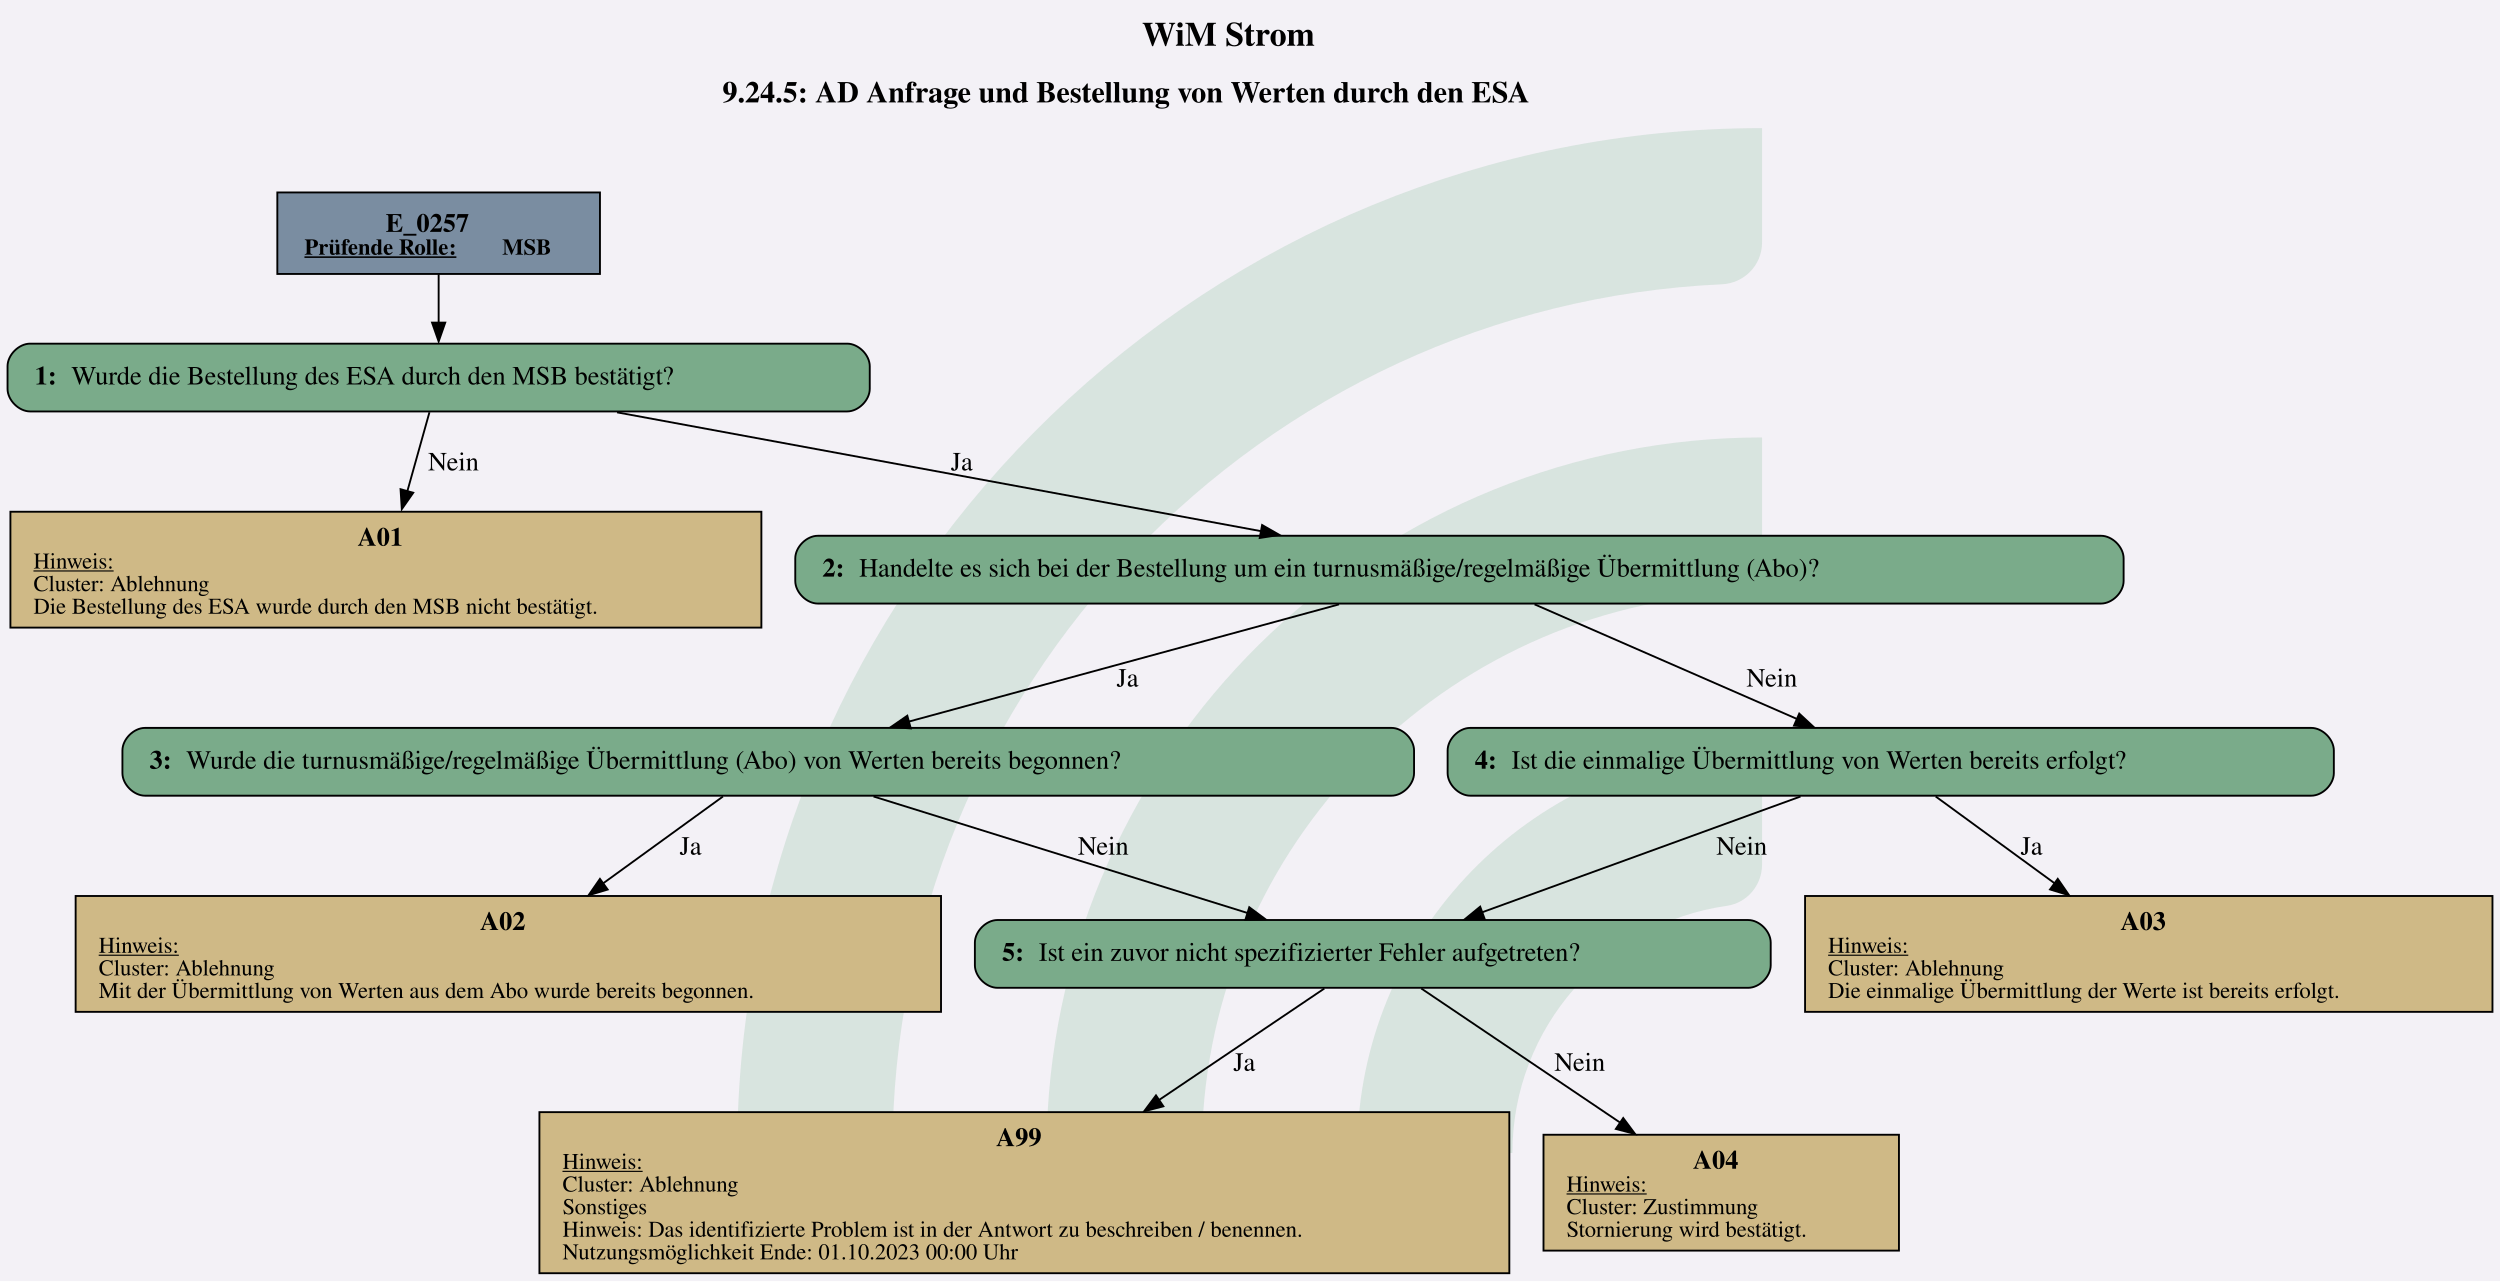
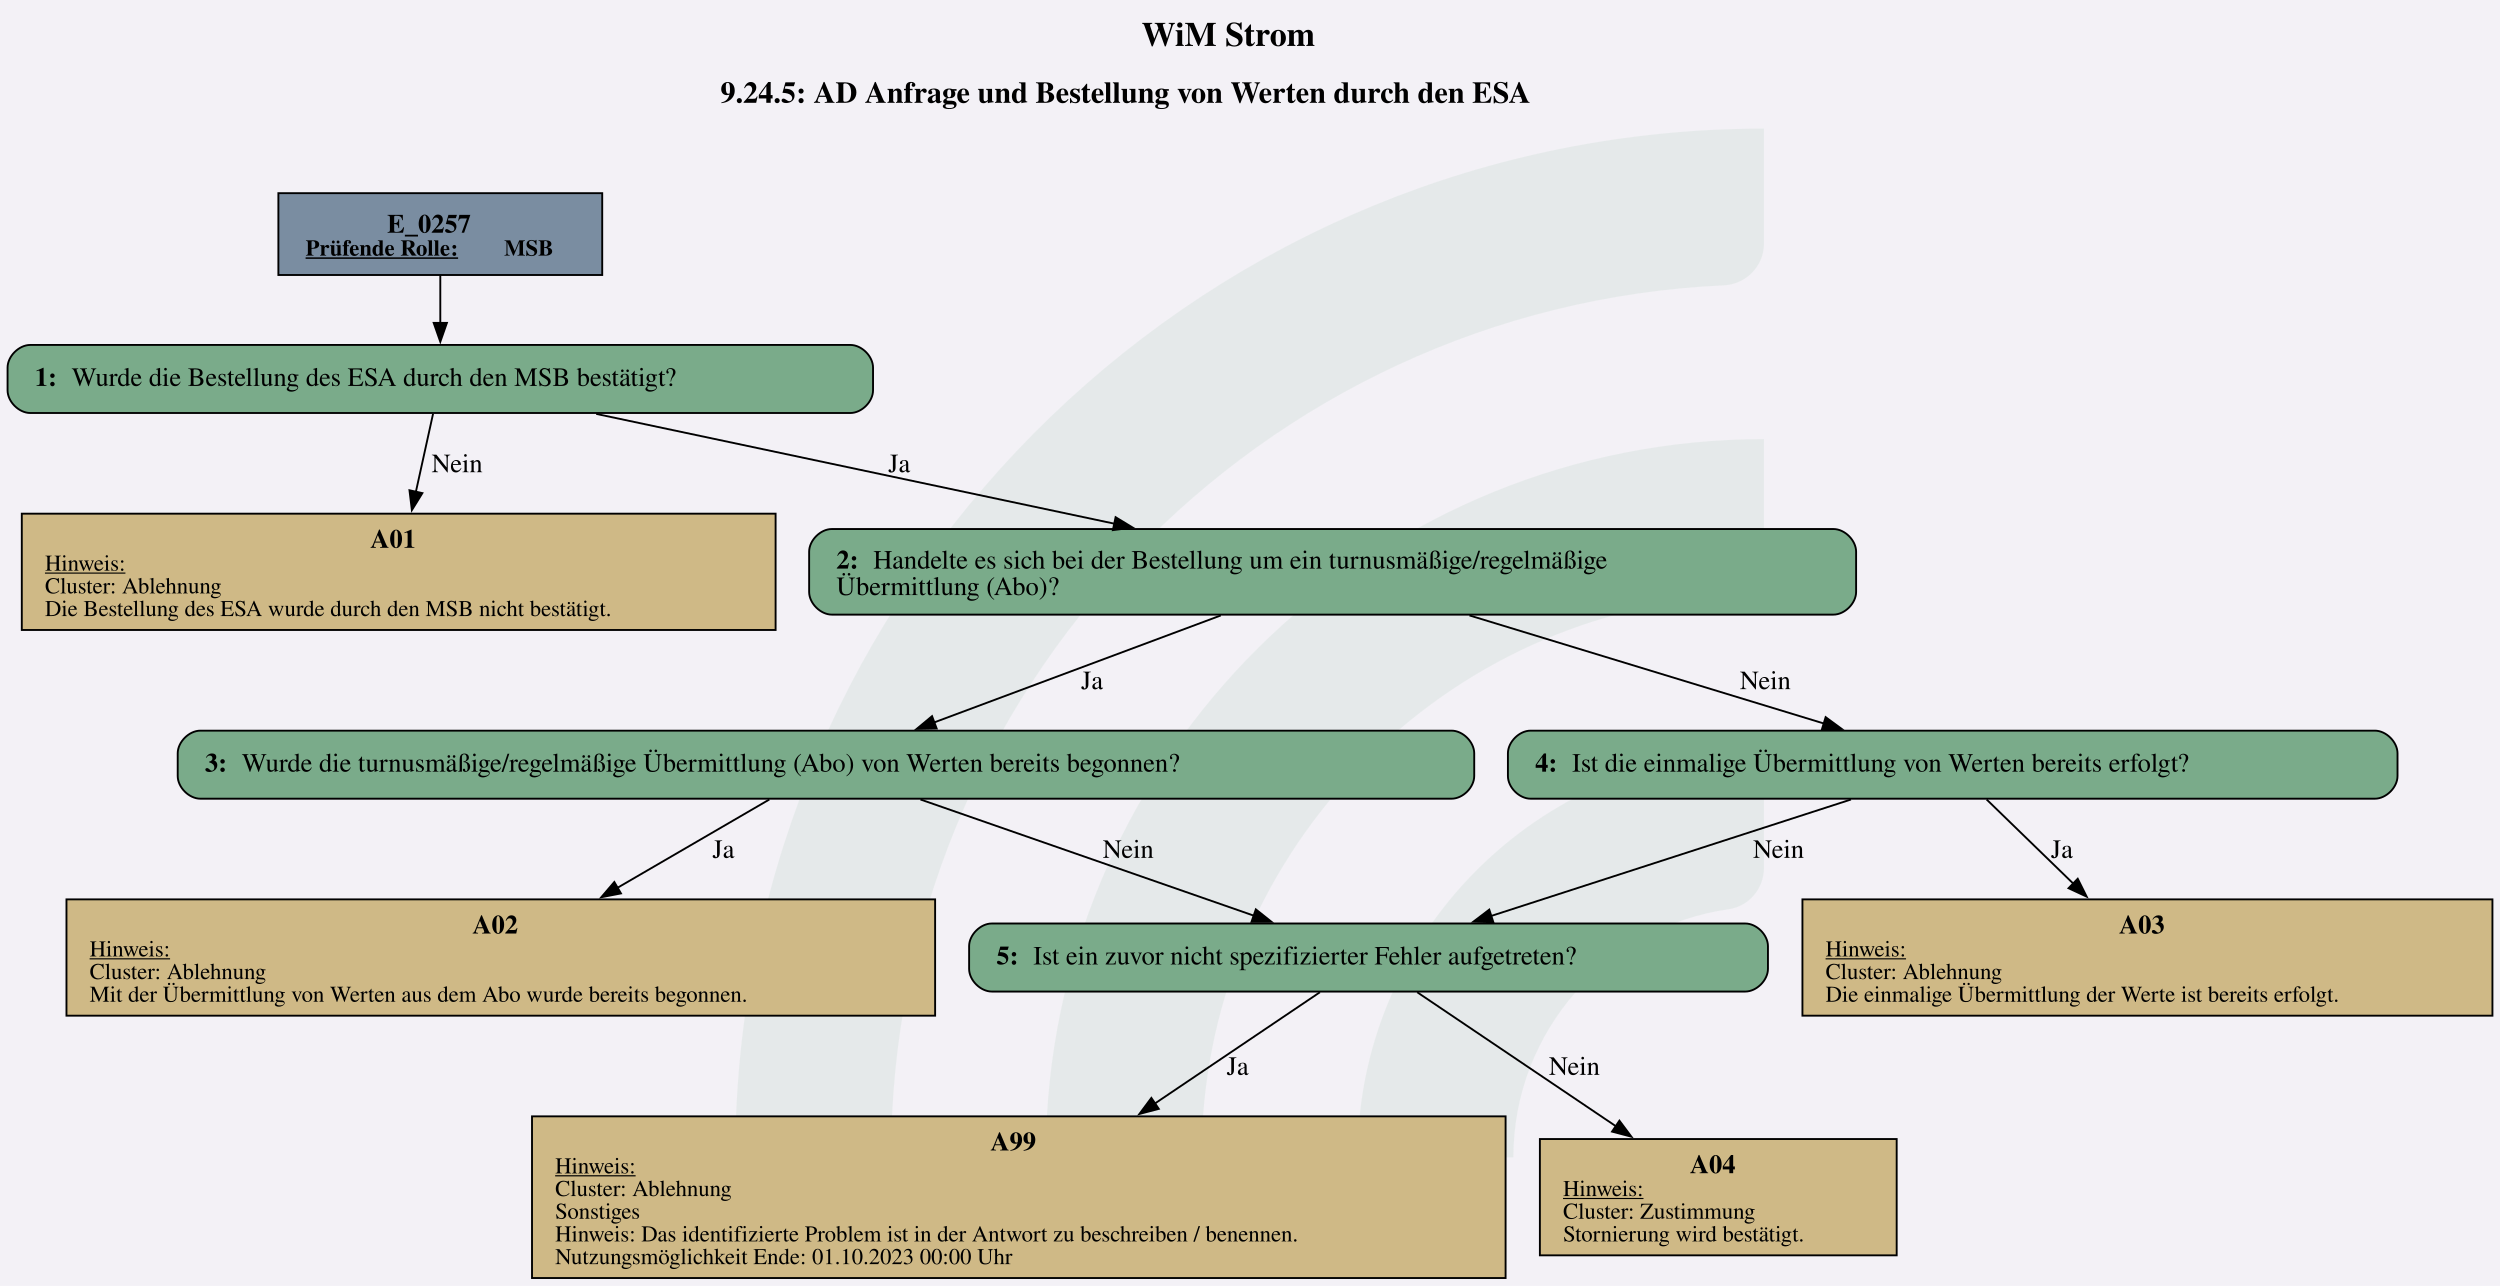
- <svg xmlns="http://www.w3.org/2000/svg" version="1.1" width="1769.333px" viewBox="0 0 1769.333 906.667" height="906.667px">
+ <svg xmlns="http://www.w3.org/2000/svg" version="1.1" width="1762.667px" viewBox="0 0 1762.667 906.667" height="906.667px">
  <g>
-     <svg version="1.1" width="1769.333px" viewBox="0 0 1769.333 906.667" height="906.667px">
-       <polygon fill="#f3f1f6" points="0,0 1769.333,0 1769.333,906.667 0,906.667" />
+     <svg version="1.1" width="1762.667px" viewBox="0 0 1762.667 906.667" height="906.667px">
+       <polygon fill="#f3f1f6" points="0,0 1762.667,0 1762.667,906.667 0,906.667" />
      <g>
-         <g transform="translate(522.269, 90.66667) scale(1 1) translate(0, 0) scale(4.100505 4.100505) ">
+         <g transform="translate(518.9357, 90.66667) scale(1 1) translate(0, 0) scale(4.100505 4.100505) ">
          <defs id="defs2">
            <clipPath clipPathUnits="userSpaceOnUse" id="clipPath23">
              <path d="M 0,568.156 H 579.236 V 0 H 0 Z" id="path21" />
            </clipPath>
          </defs>
          <g id="layer1" transform="translate(-16.54194,-55.30527)">
            <g id="g19" clip-path="url(#clipPath23)" transform="matrix(0.3527778,0,0,-0.3527778,0.01017023,243.7368)" style="opacity:0.2">
              <g id="g25" transform="translate(122.444,32.7195)">
-                 <path d="m 0,0 h -56.104 c -11,0 -19.898,9.123 -19.463,20.115 10.594,267.191 231.277,481.302 501.029,481.302 v -56.02 c 0,-10.98 -8.688,-19.892 -19.658,-20.393 C 180.29,414.697 0,228.005 0,0" style="fill:#6ead83;fill-opacity:1;fill-rule:nonzero;stroke:none" id="path27" />
+                 <path d="m 0,0 h -56.104 c -11,0 -19.898,9.123 -19.463,20.115 10.594,267.191 231.277,481.302 501.029,481.302 v -56.02 c 0,-10.98 -8.688,-19.892 -19.658,-20.393 C 180.29,414.697 0,228.005 0,0" style="fill:#6ead83;fill-opacity:0.5;fill-rule:nonzero;stroke:none" id="path27" />
              </g>
              <g id="g29" transform="translate(273.7828,32.7195)">
-                 <path d="m 0,0 h -55.926 c -11.228,0 -20.091,9.482 -19.435,20.69 10.744,183.439 163.389,329.388 349.485,329.388 v -56.263 c 0,-10.709 -8.273,-19.617 -18.957,-20.35 C 112.819,263.696 0,144.774 0,0" style="fill:#6ead83;fill-opacity:1;fill-rule:nonzero;stroke:none" id="path31" />
+                 <path d="m 0,0 h -55.926 c -11.228,0 -20.091,9.482 -19.435,20.69 10.744,183.439 163.389,329.388 349.485,329.388 v -56.263 c 0,-10.709 -8.273,-19.617 -18.957,-20.35 C 112.819,263.696 0,144.774 0,0" style="fill:#6ead83;fill-opacity:0.5;fill-rule:nonzero;stroke:none" id="path31" />
              </g>
              <g id="g33" transform="translate(425.7667,32.7195)">
-                 <path d="m 0,0 h -55.445 c -11.653,0 -20.604,10.17 -19.334,21.753 10.866,99.032 95.031,176.341 196.919,176.341 v -57.011 c 0,-10.046 -7.283,-18.755 -17.229,-20.165 C 45.688,112.522 0,61.497 0,0" style="fill:#6ead83;fill-opacity:1;fill-rule:nonzero;stroke:none" id="path35" />
+                 <path d="m 0,0 h -55.445 c -11.653,0 -20.604,10.17 -19.334,21.753 10.866,99.032 95.031,176.341 196.919,176.341 v -57.011 c 0,-10.046 -7.283,-18.755 -17.229,-20.165 C 45.688,112.522 0,61.497 0,0" style="fill:#6ead83;fill-opacity:0.5;fill-rule:nonzero;stroke:none" id="path35" />
              </g>
            </g>
          </g>
        </g>
-         <svg width="1327pt" height="680pt" viewBox="0.00 0.00 1327.39 679.84">
+         <svg width="1322pt" height="680pt" viewBox="0.00 0.00 1322.39 679.84">
          <g id="graph0" class="graph" transform="scale(1 1) rotate(0) translate(4 675.84)">
-             <text text-anchor="start" x="602.32" y="-651.74" font-family="Times,serif" font-weight="bold" font-size="18.00">WiM Strom</text>
-             <text text-anchor="start" x="379.57" y="-621.64" font-family="Times,serif" font-weight="bold" font-size="16.00">9.24.5: AD Anfrage und Bestellung von Werten durch den ESA</text>
+             <text text-anchor="start" x="599.82" y="-651.74" font-family="Times,serif" font-weight="bold" font-size="18.00">WiM Strom</text>
+             <text text-anchor="start" x="377.07" y="-621.64" font-family="Times,serif" font-weight="bold" font-size="16.00">9.24.5: AD Anfrage und Bestellung von Werten durch den ESA</text>
            <g id="node1" class="node">
              <polygon fill="#7a8da1" stroke="black" points="314.55,-573.84 143.25,-573.84 143.25,-530.56 314.55,-530.56 314.55,-573.84" />
-               <text text-anchor="start" x="200.77" y="-552.9" font-family="Times,serif" font-weight="bold" font-size="14.00">E_0257</text>
+               <text text-anchor="start" x="200.78" y="-552.9" font-family="Times,serif" font-weight="bold" font-size="14.00">E_0257</text>
              <text text-anchor="start" x="157.65" y="-540.8" font-family="Times,serif" font-weight="bold" text-decoration="underline" font-size="12.00">Prüfende Rolle:</text>
              <text text-anchor="start" x="262.65" y="-540.8" font-family="Times,serif" font-weight="bold" font-size="12.00"> MSB</text>
            </g>
            <g id="node2" class="node">
              <path fill="#7aab8a" stroke="black" d="M445.8,-493.56C445.8,-493.56 12,-493.56 12,-493.56 6,-493.56 0,-487.56 0,-481.56 0,-481.56 0,-469.56 0,-469.56 0,-463.56 6,-457.56 12,-457.56 12,-457.56 445.8,-457.56 445.8,-457.56 451.8,-457.56 457.8,-463.56 457.8,-469.56 457.8,-469.56 457.8,-481.56 457.8,-481.56 457.8,-487.56 451.8,-493.56 445.8,-493.56" />
              <text text-anchor="start" x="14.4" y="-471.88" font-family="Times,serif" font-weight="bold" font-size="14.00">1: </text>
              <text text-anchor="start" x="33.9" y="-471.88" font-family="Times,serif" font-size="14.00">Wurde die Bestellung des ESA durch den MSB bestätigt?</text>
            </g>
            <g id="edge1" class="edge">
-               <path fill="none" stroke="black" d="M228.9,-530.41C228.9,-522.37 228.9,-513.05 228.9,-504.45" />
-               <polygon fill="black" stroke="black" points="232.4,-504.72 228.9,-494.72 225.4,-504.72 232.4,-504.72" />
+               <path fill="none" stroke="black" d="M228.9,-530.41C228.9,-522.55 228.9,-513.47 228.9,-505.03" />
+               <polygon fill="black" stroke="black" points="232.4,-505.23 228.9,-495.23 225.4,-505.23 232.4,-505.23" />
            </g>
            <g id="node3" class="node">
-               <polygon fill="#cfb986" stroke="black" points="400.26,-404.31 1.53,-404.31 1.53,-342.79 400.26,-342.79 400.26,-404.31" />
-               <text text-anchor="start" x="185.9" y="-386.25" font-family="Times,serif" font-weight="bold" font-size="14.00">A01</text>
-               <text text-anchor="start" x="13.77" y="-374.15" font-family="Times,serif" text-decoration="underline" font-size="12.00">Hinweis:</text>
-               <text text-anchor="start" x="13.77" y="-362.15" font-family="Times,serif" font-size="12.00">Cluster: Ablehnung</text>
-               <text text-anchor="start" x="13.77" y="-350.15" font-family="Times,serif" font-size="12.00">Die Bestellung des ESA wurde durch den MSB nicht bestätigt.</text>
+               <polygon fill="#cfb986" stroke="black" points="406.26,-404.31 7.53,-404.31 7.53,-342.79 406.26,-342.79 406.26,-404.31" />
+               <text text-anchor="start" x="191.9" y="-386.25" font-family="Times,serif" font-weight="bold" font-size="14.00">A01</text>
+               <text text-anchor="start" x="19.78" y="-374.15" font-family="Times,serif" text-decoration="underline" font-size="12.00">Hinweis:</text>
+               <text text-anchor="start" x="19.78" y="-362.15" font-family="Times,serif" font-size="12.00">Cluster: Ablehnung</text>
+               <text text-anchor="start" x="19.78" y="-350.15" font-family="Times,serif" font-size="12.00">Die Bestellung des ESA wurde durch den MSB nicht bestätigt.</text>
            </g>
            <g id="edge2" class="edge">
-               <path fill="none" stroke="black" d="M224.02,-457.14C220.77,-445.52 216.35,-429.75 212.25,-415.09" />
-               <polygon fill="black" stroke="black" points="215.41,-414.39 209.34,-405.7 208.67,-416.27 215.41,-414.39" />
-               <text text-anchor="middle" x="236.77" y="-426.26" font-family="Times,serif" font-size="14.00">Nein</text>
+               <path fill="none" stroke="black" d="M225.07,-457.14C222.54,-445.63 219.11,-430.05 215.91,-415.52" />
+               <polygon fill="black" stroke="black" points="219.42,-415.19 213.86,-406.18 212.59,-416.7 219.42,-415.19" />
+               <text text-anchor="middle" x="237.78" y="-426.26" font-family="Times,serif" font-size="14.00">Nein</text>
            </g>
            <g id="node4" class="node">
-               <path fill="#7aab8a" stroke="black" d="M1111.55,-391.55C1111.55,-391.55 430.25,-391.55 430.25,-391.55 424.25,-391.55 418.25,-385.55 418.25,-379.55 418.25,-379.55 418.25,-367.55 418.25,-367.55 418.25,-361.55 424.25,-355.55 430.25,-355.55 430.25,-355.55 1111.55,-355.55 1111.55,-355.55 1117.55,-355.55 1123.55,-361.55 1123.55,-367.55 1123.55,-367.55 1123.55,-379.55 1123.55,-379.55 1123.55,-385.55 1117.55,-391.55 1111.55,-391.55" />
-               <text text-anchor="start" x="432.65" y="-369.87" font-family="Times,serif" font-weight="bold" font-size="14.00">2: </text>
-               <text text-anchor="start" x="452.15" y="-369.87" font-family="Times,serif" font-size="14.00">Handelte es sich bei der Bestellung um ein turnusmäßige/regelmäßige Übermittlung (Abo)?</text>
+               <path fill="#7aab8a" stroke="black" d="M965.8,-396.19C965.8,-396.19 436,-396.19 436,-396.19 430,-396.19 424,-390.19 424,-384.19 424,-384.19 424,-362.91 424,-362.91 424,-356.91 430,-350.91 436,-350.91 436,-350.91 965.8,-350.91 965.8,-350.91 971.8,-350.91 977.8,-356.91 977.8,-362.91 977.8,-362.91 977.8,-384.19 977.8,-384.19 977.8,-390.19 971.8,-396.19 965.8,-396.19" />
+               <text text-anchor="start" x="438.4" y="-375.25" font-family="Times,serif" font-weight="bold" font-size="14.00">2: </text>
+               <text text-anchor="start" x="457.9" y="-375.25" font-family="Times,serif" font-size="14.00">Handelte es sich bei der Bestellung um ein turnusmäßige/regelmäßige</text>
+               <text text-anchor="start" x="438.4" y="-361.25" font-family="Times,serif" font-size="14.00">Übermittlung (Abo)?</text>
            </g>
            <g id="edge3" class="edge">
-               <path fill="none" stroke="black" d="M323.62,-457.08C419.21,-439.44 566.5,-412.27 665.68,-393.97" />
-               <polygon fill="black" stroke="black" points="666.12,-397.26 675.32,-392 664.85,-390.37 666.12,-397.26" />
-               <text text-anchor="middle" x="506.65" y="-426.26" font-family="Times,serif" font-size="14.00">Ja</text>
+               <path fill="none" stroke="black" d="M311.39,-457.08C387.26,-441.01 500.52,-417.01 585.38,-399.03" />
+               <polygon fill="black" stroke="black" points="586.1,-402.45 595.15,-396.96 584.65,-395.6 586.1,-402.45" />
+               <text text-anchor="middle" x="471.65" y="-426.26" font-family="Times,serif" font-size="14.00">Ja</text>
            </g>
            <g id="node5" class="node">
-               <path fill="#7aab8a" stroke="black" d="M734.8,-289.54C734.8,-289.54 73,-289.54 73,-289.54 67,-289.54 61,-283.54 61,-277.54 61,-277.54 61,-265.54 61,-265.54 61,-259.54 67,-253.54 73,-253.54 73,-253.54 734.8,-253.54 734.8,-253.54 740.8,-253.54 746.8,-259.54 746.8,-265.54 746.8,-265.54 746.8,-277.54 746.8,-277.54 746.8,-283.54 740.8,-289.54 734.8,-289.54" />
-               <text text-anchor="start" x="75.4" y="-267.86" font-family="Times,serif" font-weight="bold" font-size="14.00">3: </text>
-               <text text-anchor="start" x="94.9" y="-267.86" font-family="Times,serif" font-size="14.00">Wurde die turnusmäßige/regelmäßige Übermittlung (Abo) von Werten bereits begonnen?</text>
+               <path fill="#7aab8a" stroke="black" d="M763.8,-289.54C763.8,-289.54 102,-289.54 102,-289.54 96,-289.54 90,-283.54 90,-277.54 90,-277.54 90,-265.54 90,-265.54 90,-259.54 96,-253.54 102,-253.54 102,-253.54 763.8,-253.54 763.8,-253.54 769.8,-253.54 775.8,-259.54 775.8,-265.54 775.8,-265.54 775.8,-277.54 775.8,-277.54 775.8,-283.54 769.8,-289.54 763.8,-289.54" />
+               <text text-anchor="start" x="104.4" y="-267.86" font-family="Times,serif" font-weight="bold" font-size="14.00">3: </text>
+               <text text-anchor="start" x="123.9" y="-267.86" font-family="Times,serif" font-size="14.00">Wurde die turnusmäßige/regelmäßige Übermittlung (Abo) von Werten bereits begonnen?</text>
            </g>
            <g id="edge4" class="edge">
-               <path fill="none" stroke="black" d="M706.97,-355.13C643.33,-337.79 545.68,-311.18 478.52,-292.88" />
-               <polygon fill="black" stroke="black" points="479.59,-289.26 469.02,-290.01 477.74,-296.02 479.59,-289.26" />
-               <text text-anchor="middle" x="594.65" y="-311.49" font-family="Times,serif" font-size="14.00">Ja</text>
+               <path fill="none" stroke="black" d="M641.75,-350.48C596.61,-333.63 534.78,-310.56 490.12,-293.89" />
+               <polygon fill="black" stroke="black" points="491.46,-290.66 480.86,-290.44 489.01,-297.21 491.46,-290.66" />
+               <text text-anchor="middle" x="573.65" y="-311.49" font-family="Times,serif" font-size="14.00">Ja</text>
            </g>
            <g id="node7" class="node">
-               <path fill="#7aab8a" stroke="black" d="M1223.17,-289.54C1223.17,-289.54 776.62,-289.54 776.62,-289.54 770.62,-289.54 764.62,-283.54 764.62,-277.54 764.62,-277.54 764.62,-265.54 764.62,-265.54 764.62,-259.54 770.62,-253.54 776.62,-253.54 776.62,-253.54 1223.17,-253.54 1223.17,-253.54 1229.17,-253.54 1235.17,-259.54 1235.17,-265.54 1235.17,-265.54 1235.17,-277.54 1235.17,-277.54 1235.17,-283.54 1229.17,-289.54 1223.17,-289.54" />
-               <text text-anchor="start" x="779.02" y="-267.86" font-family="Times,serif" font-weight="bold" font-size="14.00">4: </text>
-               <text text-anchor="start" x="798.52" y="-267.86" font-family="Times,serif" font-size="14.00">Ist die einmalige Übermittlung von Werten bereits erfolgt?</text>
+               <path fill="#7aab8a" stroke="black" d="M1252.18,-289.54C1252.18,-289.54 805.62,-289.54 805.62,-289.54 799.62,-289.54 793.62,-283.54 793.62,-277.54 793.62,-277.54 793.62,-265.54 793.62,-265.54 793.62,-259.54 799.62,-253.54 805.62,-253.54 805.62,-253.54 1252.18,-253.54 1252.18,-253.54 1258.18,-253.54 1264.18,-259.54 1264.18,-265.54 1264.18,-265.54 1264.18,-277.54 1264.18,-277.54 1264.18,-283.54 1258.18,-289.54 1252.18,-289.54" />
+               <text text-anchor="start" x="808.03" y="-267.86" font-family="Times,serif" font-weight="bold" font-size="14.00">4: </text>
+               <text text-anchor="start" x="827.53" y="-267.86" font-family="Times,serif" font-size="14.00">Ist die einmalige Übermittlung von Werten bereits erfolgt?</text>
            </g>
            <g id="edge5" class="edge">
-               <path fill="none" stroke="black" d="M810.79,-355.13C849.5,-338.22 908.37,-312.52 950.12,-294.28" />
-               <polygon fill="black" stroke="black" points="951.32,-297.14 959.08,-289.93 948.52,-290.72 951.32,-297.14" />
-               <text text-anchor="middle" x="936.77" y="-311.49" font-family="Times,serif" font-size="14.00">Nein</text>
+               <path fill="none" stroke="black" d="M773.29,-350.48C829.15,-333.45 905.89,-310.05 960.68,-293.34" />
+               <polygon fill="black" stroke="black" points="961.68,-296.69 970.23,-290.43 959.64,-290 961.68,-296.69" />
+               <text text-anchor="middle" x="929.77" y="-311.49" font-family="Times,serif" font-size="14.00">Nein</text>
            </g>
            <g id="node6" class="node">
-               <polygon fill="#cfb986" stroke="black" points="495.64,-200.29 36.16,-200.29 36.16,-138.77 495.64,-138.77 495.64,-200.29" />
-               <text text-anchor="start" x="250.9" y="-182.23" font-family="Times,serif" font-weight="bold" font-size="14.00">A02</text>
-               <text text-anchor="start" x="48.4" y="-170.13" font-family="Times,serif" text-decoration="underline" font-size="12.00">Hinweis:</text>
-               <text text-anchor="start" x="48.4" y="-158.13" font-family="Times,serif" font-size="12.00">Cluster: Ablehnung</text>
-               <text text-anchor="start" x="48.4" y="-146.13" font-family="Times,serif" font-size="12.00">Mit der Übermittlung von Werten aus dem Abo wurde bereits begonnen.</text>
+               <polygon fill="#cfb986" stroke="black" points="490.64,-200.29 31.16,-200.29 31.16,-138.77 490.64,-138.77 490.64,-200.29" />
+               <text text-anchor="start" x="245.9" y="-182.23" font-family="Times,serif" font-weight="bold" font-size="14.00">A02</text>
+               <text text-anchor="start" x="43.4" y="-170.13" font-family="Times,serif" text-decoration="underline" font-size="12.00">Hinweis:</text>
+               <text text-anchor="start" x="43.4" y="-158.13" font-family="Times,serif" font-size="12.00">Cluster: Ablehnung</text>
+               <text text-anchor="start" x="43.4" y="-146.13" font-family="Times,serif" font-size="12.00">Mit der Übermittlung von Werten aus dem Abo wurde bereits begonnen.</text>
            </g>
            <g id="edge6" class="edge">
-               <path fill="none" stroke="black" d="M379.86,-253.12C362.35,-240.43 338,-222.78 316.3,-207.05" />
-               <polygon fill="black" stroke="black" points="318.65,-203.71 308.5,-200.68 314.55,-209.38 318.65,-203.71" />
-               <text text-anchor="middle" x="362.65" y="-222.24" font-family="Times,serif" font-size="14.00">Ja</text>
+               <path fill="none" stroke="black" d="M402.94,-253.12C380.82,-240.26 349.95,-222.31 322.63,-206.43" />
+               <polygon fill="black" stroke="black" points="324.47,-203.44 314.06,-201.44 320.95,-209.49 324.47,-203.44" />
+               <text text-anchor="middle" x="378.65" y="-222.24" font-family="Times,serif" font-size="14.00">Ja</text>
            </g>
            <g id="node9" class="node">
-               <path fill="#7aab8a" stroke="black" d="M924.17,-187.53C924.17,-187.53 525.62,-187.53 525.62,-187.53 519.62,-187.53 513.62,-181.53 513.62,-175.53 513.62,-175.53 513.62,-163.53 513.62,-163.53 513.62,-157.53 519.62,-151.53 525.62,-151.53 525.62,-151.53 924.17,-151.53 924.17,-151.53 930.17,-151.53 936.17,-157.53 936.17,-163.53 936.17,-163.53 936.17,-175.53 936.17,-175.53 936.17,-181.53 930.17,-187.53 924.17,-187.53" />
-               <text text-anchor="start" x="528.02" y="-165.85" font-family="Times,serif" font-weight="bold" font-size="14.00">5: </text>
-               <text text-anchor="start" x="547.52" y="-165.85" font-family="Times,serif" font-size="14.00">Ist ein zuvor nicht spezifizierter Fehler aufgetreten?</text>
+               <path fill="#7aab8a" stroke="black" d="M919.17,-187.53C919.17,-187.53 520.62,-187.53 520.62,-187.53 514.62,-187.53 508.62,-181.53 508.62,-175.53 508.62,-175.53 508.62,-163.53 508.62,-163.53 508.62,-157.53 514.62,-151.53 520.62,-151.53 520.62,-151.53 919.17,-151.53 919.17,-151.53 925.17,-151.53 931.17,-157.53 931.17,-163.53 931.17,-163.53 931.17,-175.53 931.17,-175.53 931.17,-181.53 925.17,-187.53 919.17,-187.53" />
+               <text text-anchor="start" x="523.02" y="-165.85" font-family="Times,serif" font-weight="bold" font-size="14.00">5: </text>
+               <text text-anchor="start" x="542.52" y="-165.85" font-family="Times,serif" font-size="14.00">Ist ein zuvor nicht spezifizierter Fehler aufgetreten?</text>
            </g>
            <g id="edge7" class="edge">
-               <path fill="none" stroke="black" d="M459.81,-253.12C515.14,-235.88 599.83,-209.5 658.54,-191.21" />
-               <polygon fill="black" stroke="black" points="659.31,-194.32 667.82,-188 657.23,-187.64 659.31,-194.32" />
-               <text text-anchor="middle" x="581.77" y="-222.24" font-family="Times,serif" font-size="14.00">Nein</text>
+               <path fill="none" stroke="black" d="M482.89,-253.12C531.92,-236.03 606.74,-209.96 659.17,-191.69" />
+               <polygon fill="black" stroke="black" points="660.28,-195.01 668.57,-188.42 657.98,-188.4 660.28,-195.01" />
+               <text text-anchor="middle" x="592.77" y="-222.24" font-family="Times,serif" font-size="14.00">Nein</text>
            </g>
            <g id="node8" class="node">
-               <polygon fill="#cfb986" stroke="black" points="1319.39,-200.29 954.41,-200.29 954.41,-138.77 1319.39,-138.77 1319.39,-200.29" />
-               <text text-anchor="start" x="1121.9" y="-182.23" font-family="Times,serif" font-weight="bold" font-size="14.00">A03</text>
-               <text text-anchor="start" x="966.65" y="-170.13" font-family="Times,serif" text-decoration="underline" font-size="12.00">Hinweis:</text>
-               <text text-anchor="start" x="966.65" y="-158.13" font-family="Times,serif" font-size="12.00">Cluster: Ablehnung</text>
-               <text text-anchor="start" x="966.65" y="-146.13" font-family="Times,serif" font-size="12.00">Die einmalige Übermittlung der Werte ist bereits erfolgt.</text>
+               <polygon fill="#cfb986" stroke="black" points="1314.39,-200.29 949.41,-200.29 949.41,-138.77 1314.39,-138.77 1314.39,-200.29" />
+               <text text-anchor="start" x="1116.9" y="-182.23" font-family="Times,serif" font-weight="bold" font-size="14.00">A03</text>
+               <text text-anchor="start" x="961.65" y="-170.13" font-family="Times,serif" text-decoration="underline" font-size="12.00">Hinweis:</text>
+               <text text-anchor="start" x="961.65" y="-158.13" font-family="Times,serif" font-size="12.00">Cluster: Ablehnung</text>
+               <text text-anchor="start" x="961.65" y="-146.13" font-family="Times,serif" font-size="12.00">Die einmalige Übermittlung der Werte ist bereits erfolgt.</text>
            </g>
            <g id="edge8" class="edge">
-               <path fill="none" stroke="black" d="M1023.76,-253.12C1041.15,-240.43 1065.32,-222.78 1086.87,-207.05" />
-               <polygon fill="black" stroke="black" points="1088.58,-209.4 1094.6,-200.68 1084.46,-203.75 1088.58,-209.4" />
-               <text text-anchor="middle" x="1074.65" y="-222.24" font-family="Times,serif" font-size="14.00">Ja</text>
+               <path fill="none" stroke="black" d="M1046.84,-253.12C1059.5,-240.82 1076.96,-223.87 1092.77,-208.53" />
+               <polygon fill="black" stroke="black" points="1095.03,-211.21 1099.76,-201.73 1090.15,-206.19 1095.03,-211.21" />
+               <text text-anchor="middle" x="1086.65" y="-222.24" font-family="Times,serif" font-size="14.00">Ja</text>
            </g>
            <g id="edge9" class="edge">
-               <path fill="none" stroke="black" d="M952,-253.12C904.92,-236 833.02,-209.85 782.78,-191.58" />
-               <polygon fill="black" stroke="black" points="784.31,-188.05 773.71,-187.92 781.91,-194.63 784.31,-188.05" />
-               <text text-anchor="middle" x="920.77" y="-222.24" font-family="Times,serif" font-size="14.00">Nein</text>
+               <path fill="none" stroke="black" d="M975.08,-253.12C922.15,-235.99 841.3,-209.82 784.84,-191.55" />
+               <polygon fill="black" stroke="black" points="785.92,-188.22 775.32,-188.47 783.76,-194.88 785.92,-188.22" />
+               <text text-anchor="middle" x="936.77" y="-222.24" font-family="Times,serif" font-size="14.00">Nein</text>
            </g>
            <g id="node10" class="node">
-               <polygon fill="#cfb986" stroke="black" points="797.39,-85.52 282.41,-85.52 282.41,0 797.39,0 797.39,-85.52" />
-               <text text-anchor="start" x="524.9" y="-67.46" font-family="Times,serif" font-weight="bold" font-size="14.00">A99</text>
-               <text text-anchor="start" x="294.65" y="-55.36" font-family="Times,serif" text-decoration="underline" font-size="12.00">Hinweis:</text>
-               <text text-anchor="start" x="294.65" y="-43.36" font-family="Times,serif" font-size="12.00">Cluster: Ablehnung</text>
-               <text text-anchor="start" x="294.65" y="-31.36" font-family="Times,serif" font-size="12.00">Sonstiges</text>
-               <text text-anchor="start" x="294.65" y="-19.36" font-family="Times,serif" font-size="12.00">Hinweis: Das identifizierte Problem ist in der Antwort zu beschreiben / benennen.</text>
-               <text text-anchor="start" x="294.65" y="-7.36" font-family="Times,serif" font-size="12.00">Nutzungsmöglichkeit Ende: 01.10.2023 00:00 Uhr</text>
+               <polygon fill="#cfb986" stroke="black" points="792.39,-85.52 277.41,-85.52 277.41,0 792.39,0 792.39,-85.52" />
+               <text text-anchor="start" x="519.9" y="-67.46" font-family="Times,serif" font-weight="bold" font-size="14.00">A99</text>
+               <text text-anchor="start" x="289.65" y="-55.36" font-family="Times,serif" text-decoration="underline" font-size="12.00">Hinweis:</text>
+               <text text-anchor="start" x="289.65" y="-43.36" font-family="Times,serif" font-size="12.00">Cluster: Ablehnung</text>
+               <text text-anchor="start" x="289.65" y="-31.36" font-family="Times,serif" font-size="12.00">Sonstiges</text>
+               <text text-anchor="start" x="289.65" y="-19.36" font-family="Times,serif" font-size="12.00">Hinweis: Das identifizierte Problem ist in der Antwort zu beschreiben / benennen.</text>
+               <text text-anchor="start" x="289.65" y="-7.36" font-family="Times,serif" font-size="12.00">Nutzungsmöglichkeit Ende: 01.10.2023 00:00 Uhr</text>
            </g>
            <g id="edge10" class="edge">
-               <path fill="none" stroke="black" d="M699.18,-151.18C676.5,-135.88 642.34,-112.85 611.48,-92.03" />
-               <polygon fill="black" stroke="black" points="613.69,-88.63 603.44,-85.94 609.78,-94.43 613.69,-88.63" />
-               <text text-anchor="middle" x="656.65" y="-107.47" font-family="Times,serif" font-size="14.00">Ja</text>
+               <path fill="none" stroke="black" d="M694.18,-151.18C671.59,-135.95 637.64,-113.05 606.87,-92.3" />
+               <polygon fill="black" stroke="black" points="608.95,-89.48 598.7,-86.79 605.03,-95.28 608.95,-89.48" />
+               <text text-anchor="middle" x="650.65" y="-107.47" font-family="Times,serif" font-size="14.00">Ja</text>
            </g>
            <g id="node11" class="node">
-               <polygon fill="#cfb986" stroke="black" points="1004.26,-73.52 815.53,-73.52 815.53,-12 1004.26,-12 1004.26,-73.52" />
-               <text text-anchor="start" x="894.9" y="-55.46" font-family="Times,serif" font-weight="bold" font-size="14.00">A04</text>
-               <text text-anchor="start" x="827.77" y="-43.36" font-family="Times,serif" text-decoration="underline" font-size="12.00">Hinweis:</text>
-               <text text-anchor="start" x="827.77" y="-31.36" font-family="Times,serif" font-size="12.00">Cluster: Zustimmung</text>
-               <text text-anchor="start" x="827.77" y="-19.36" font-family="Times,serif" font-size="12.00">Stornierung wird bestätigt.</text>
+               <polygon fill="#cfb986" stroke="black" points="999.26,-73.52 810.53,-73.52 810.53,-12 999.26,-12 999.26,-73.52" />
+               <text text-anchor="start" x="889.9" y="-55.46" font-family="Times,serif" font-weight="bold" font-size="14.00">A04</text>
+               <text text-anchor="start" x="822.77" y="-43.36" font-family="Times,serif" text-decoration="underline" font-size="12.00">Hinweis:</text>
+               <text text-anchor="start" x="822.77" y="-31.36" font-family="Times,serif" font-size="12.00">Cluster: Zustimmung</text>
+               <text text-anchor="start" x="822.77" y="-19.36" font-family="Times,serif" font-size="12.00">Stornierung wird bestätigt.</text>
            </g>
            <g id="edge11" class="edge">
-               <path fill="none" stroke="black" d="M750.62,-151.18C777.78,-132.86 821.39,-103.46 856.11,-80.04" />
-               <polygon fill="black" stroke="black" points="857.86,-82.41 864.19,-73.91 853.94,-76.6 857.86,-82.41" />
-               <text text-anchor="middle" x="834.77" y="-107.47" font-family="Times,serif" font-size="14.00">Nein</text>
+               <path fill="none" stroke="black" d="M745.62,-151.18C772.67,-132.94 816.02,-103.71 850.67,-80.34" />
+               <polygon fill="black" stroke="black" points="852.6,-83.25 858.94,-74.76 848.69,-77.45 852.6,-83.25" />
+               <text text-anchor="middle" x="828.77" y="-107.47" font-family="Times,serif" font-size="14.00">Nein</text>
            </g>
          </g>
        </svg>
      </g>
    </svg>
  </g>
</svg>
